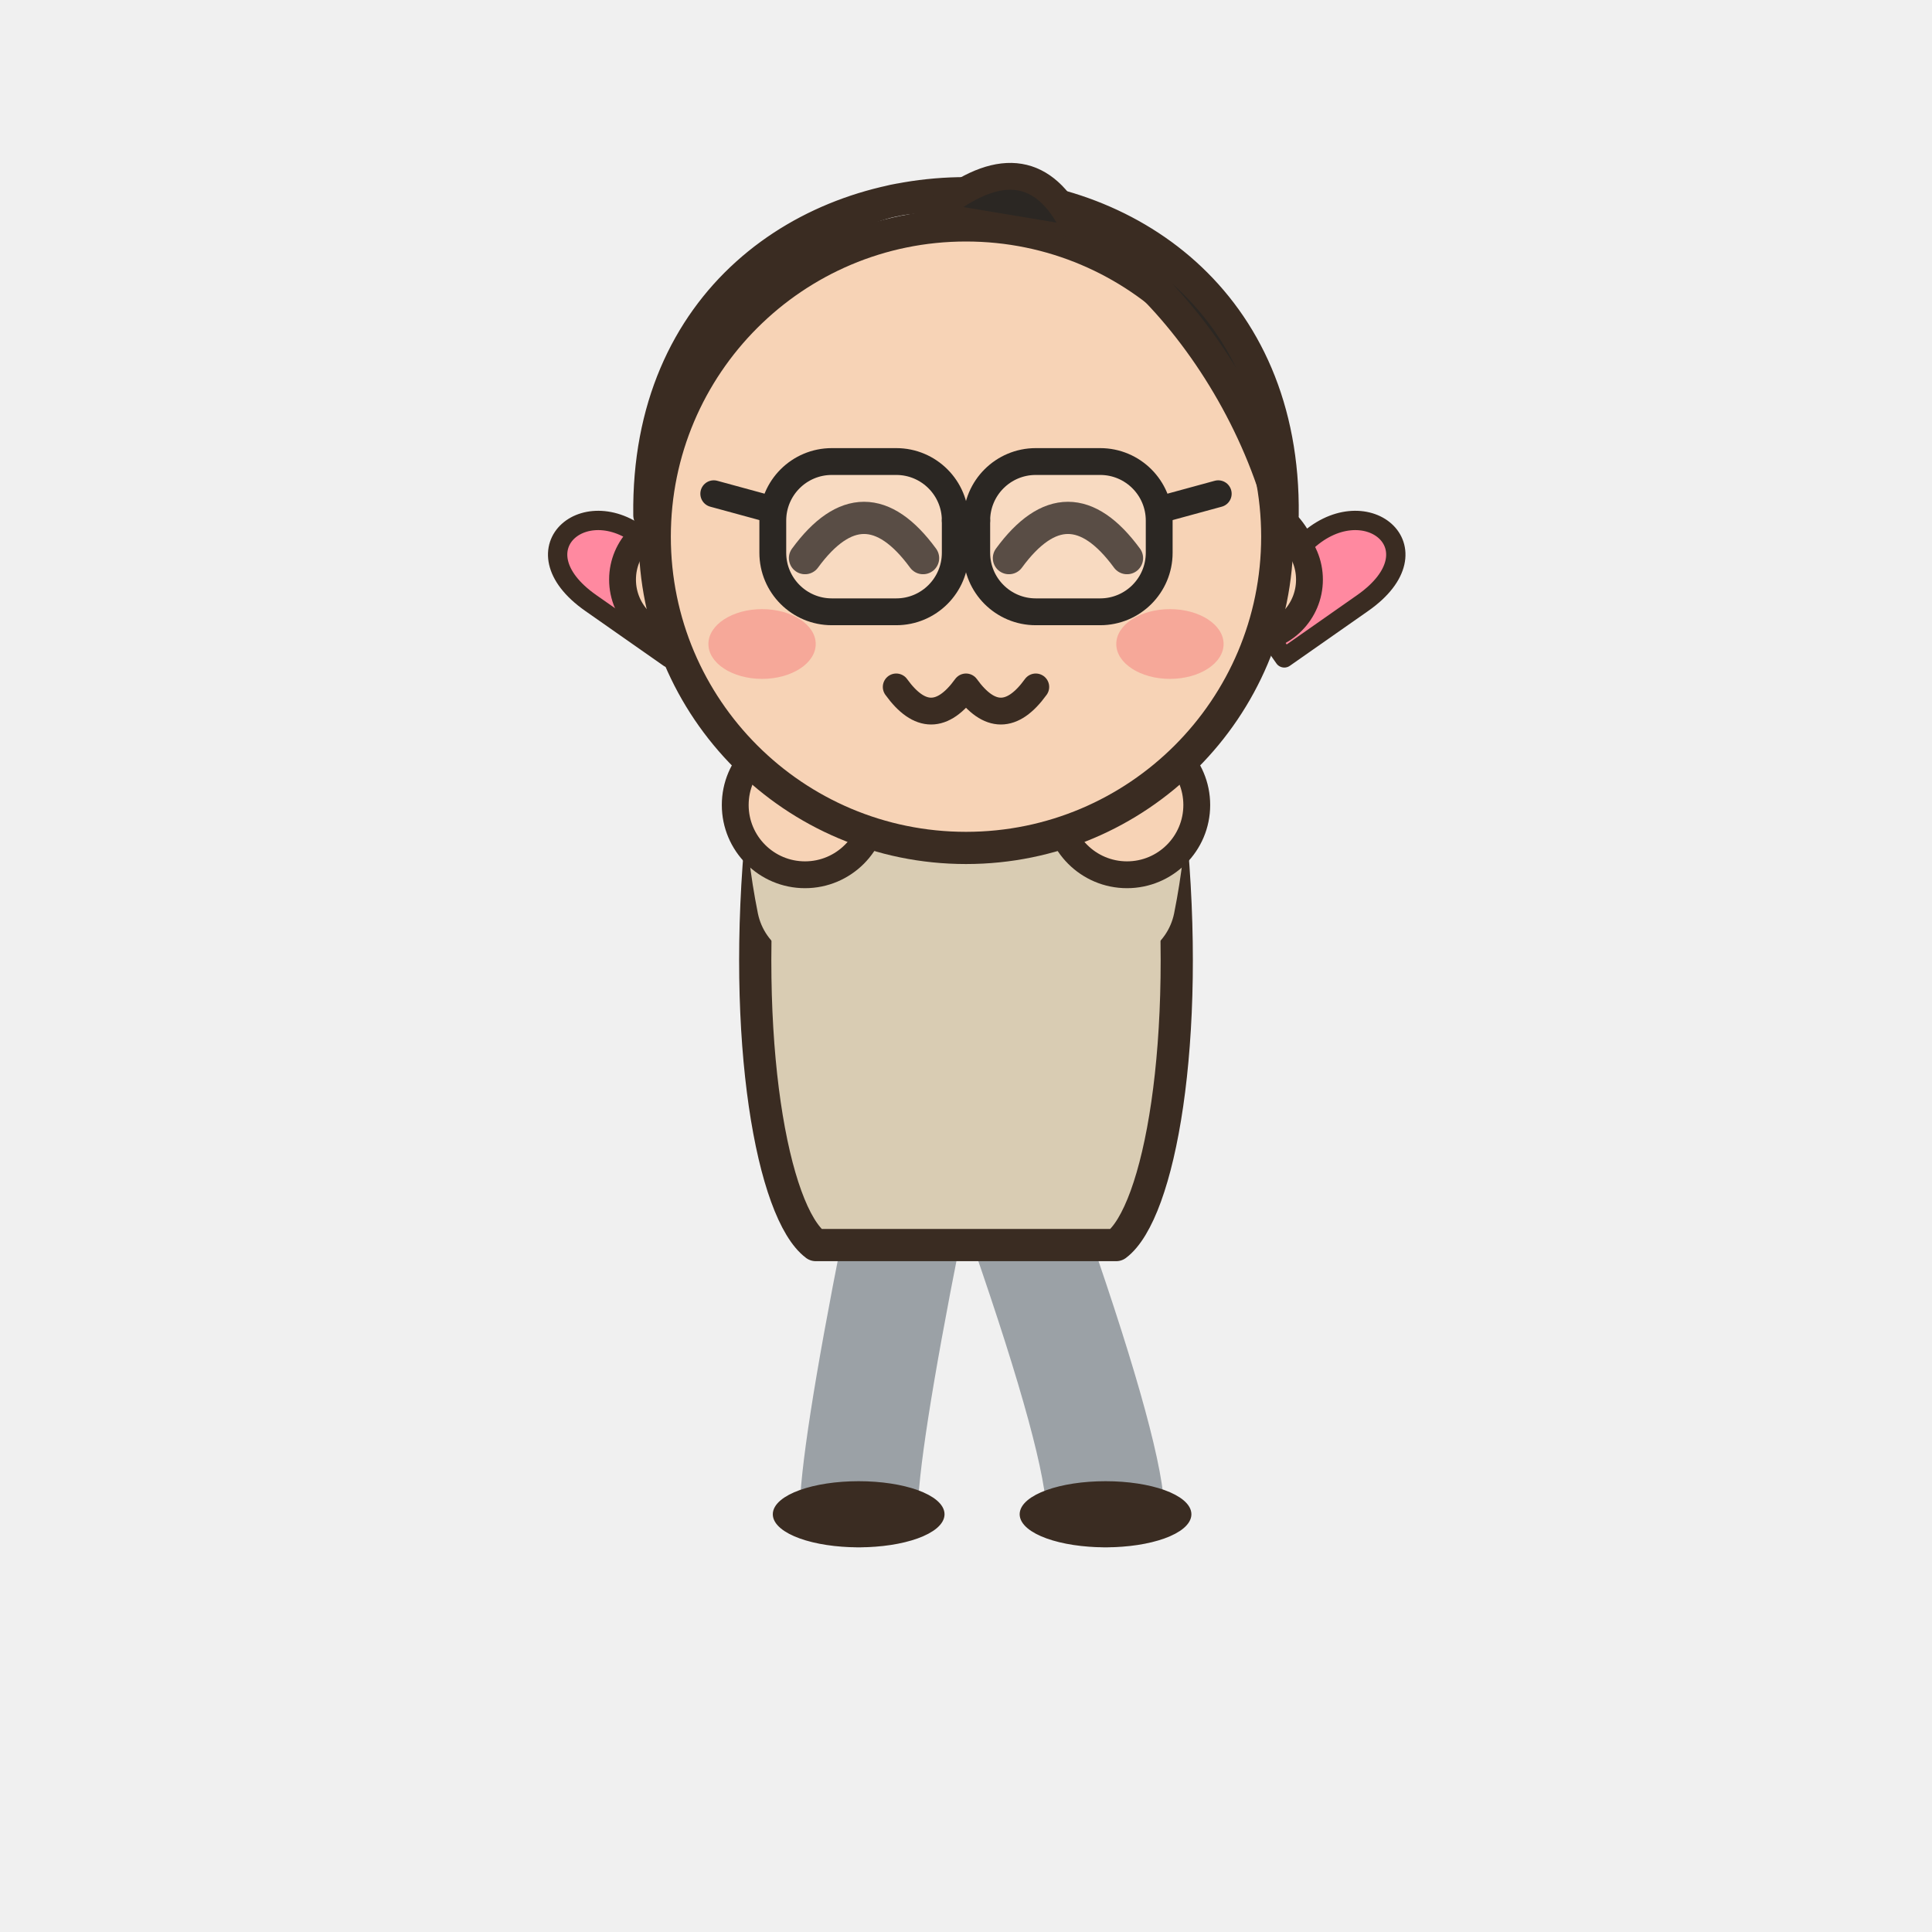
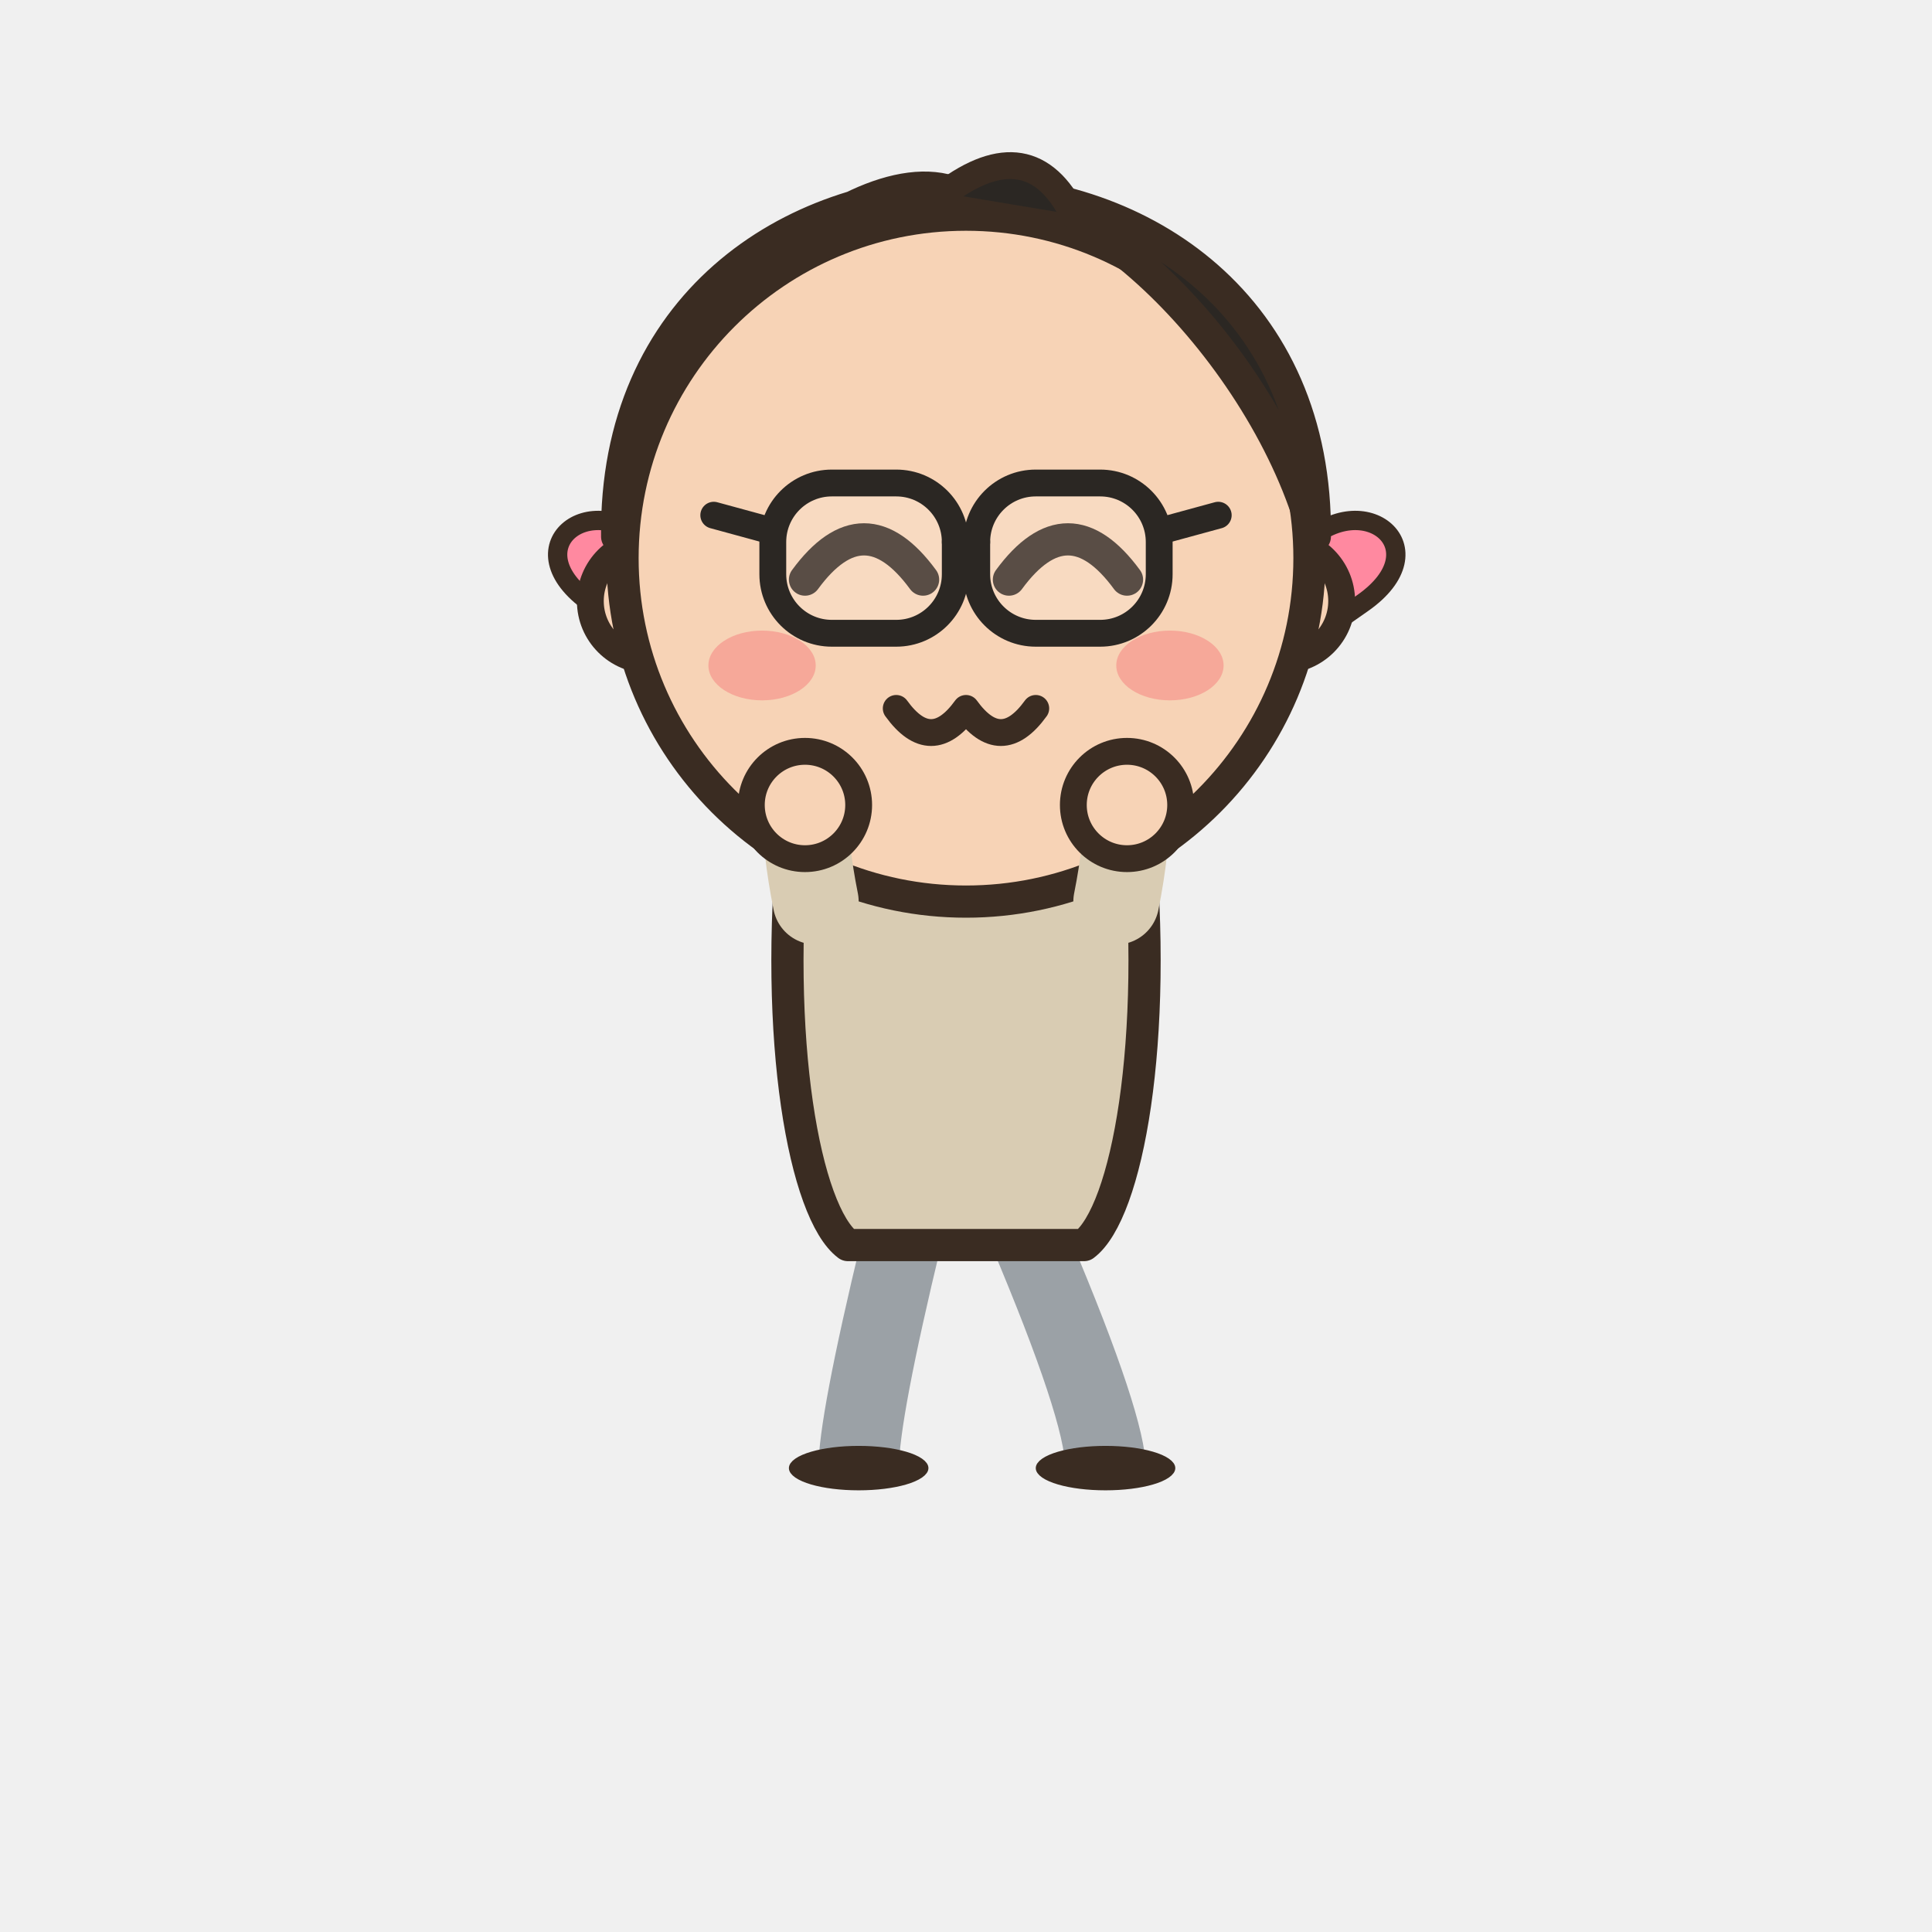
<svg xmlns="http://www.w3.org/2000/svg" viewBox="0 0 360 360" width="360" height="360">
  <g transform="translate(120 96) scale(0.9) rotate(-10)">
    <path d="M 0 6 C -10 -8 -28 2 -14 16 L 0 30 L 14 16 C 28 2 10 -8 0 6 Z" fill="#FF89A0" stroke="#3A2C22" stroke-width="4" stroke-linejoin="round" stroke-linecap="round" />
  </g>
  <g transform="translate(244 96) scale(0.9) rotate(10)">
    <path d="M 0 6 C -10 -8 -28 2 -14 16 L 0 30 L 14 16 C 28 2 10 -8 0 6 Z" fill="#FF89A0" stroke="#3A2C22" stroke-width="4" stroke-linejoin="round" stroke-linecap="round" />
  </g>
  <g transform="translate(180 66) scale(1.2) rotate(0)">
    <path d="M 0 6 C -10 -8 -28 2 -14 16 L 0 30 L 14 16 C 28 2 10 -8 0 6 Z" fill="#FF5C79" stroke="#3A2C22" stroke-width="4" stroke-linejoin="round" stroke-linecap="round" />
  </g>
  <g>
-     <g transform="translate(0 234) scale(1 0.56) translate(0 -234)">
-       <path d="M 168 228 Q 160 300 160 320" fill="none" stroke="#9BA1A6" stroke-width="22" stroke-linecap="round" />
+     <g transform="translate(0 234) scale(1 0.46) translate(0 -234)">
+       <path d="M 168 228 Q 160 300 160 320" fill="none" stroke="#9BA1A6" stroke-width="15" stroke-linecap="round" />
      <g transform="rotate(0 160 320)">
-         <ellipse cx="160" cy="320" rx="14" ry="9" fill="#3A2C22" stroke="#3A2C22" stroke-width="4" />
+         <ellipse cx="160" cy="320" rx="11" ry="7" fill="#3A2C22" stroke="#3A2C22" stroke-width="4" />
      </g>
-       <path d="M 192 228 Q 206 300 206 320" fill="none" stroke="#9BA1A6" stroke-width="22" stroke-linecap="round" />
+       <path d="M 192 228 Q 206 300 206 320" fill="none" stroke="#9BA1A6" stroke-width="15" stroke-linecap="round" />
      <g transform="rotate(0 206 320)">
-         <ellipse cx="206" cy="320" rx="14" ry="9" fill="#3A2C22" stroke="#3A2C22" stroke-width="4" />
+         <ellipse cx="206" cy="320" rx="11" ry="7" fill="#3A2C22" stroke="#3A2C22" stroke-width="4" />
      </g>
    </g>
-     <path d="M 142 154 C 138 194, 144 226, 152 232 L 208 232 C 216 226, 222 194, 218 154 C 196 142, 164 142, 142 154 Z" fill="#D9CCB3" stroke="#3A2C22" stroke-width="6" stroke-linejoin="round" stroke-linecap="round" />
-     <path d="M 152 168 Q 150 158 150 150" fill="none" stroke="#D9CCB3" stroke-width="22" stroke-linecap="round" />
-     <circle cx="150" cy="150" r="13" fill="#F7D3B6" stroke="#3A2C22" stroke-width="5" stroke-linejoin="round" />
-     <path d="M 208 168 Q 210 158 210 150" fill="none" stroke="#D9CCB3" stroke-width="22" stroke-linecap="round" />
-     <circle cx="210" cy="150" r="13" fill="#F7D3B6" stroke="#3A2C22" stroke-width="5" stroke-linejoin="round" />
-     <g transform="rotate(0 180 100)">
-       <circle cx="127" cy="108" r="11" fill="#F7D3B6" stroke="#3A2C22" stroke-width="5" stroke-linejoin="round" stroke-linecap="round" />
-       <circle cx="233" cy="108" r="11" fill="#F7D3B6" stroke="#3A2C22" stroke-width="5" stroke-linejoin="round" stroke-linecap="round" />
-       <circle cx="180" cy="100" r="58" fill="#F7D3B6" stroke="#3A2C22" stroke-width="6" stroke-linejoin="round" stroke-linecap="round" />
-       <path d="M 121 96 C 120 16, 240 16, 239 96 C 230 62, 200 32, 178 38 C 158 30, 122 64, 121 96 Z" fill="#2B2723" stroke="#3A2C22" stroke-width="6" stroke-linejoin="round" stroke-linecap="round" />
-       <path d="M 176 38 q 16 -12 24 4" fill="#2B2723" stroke="#3A2C22" stroke-width="5" stroke-linejoin="round" stroke-linecap="round" />
-       <path d="M 150 104 Q 161 89 172 104" fill="none" stroke="#3A2C22" stroke-width="6" stroke-linejoin="round" stroke-linecap="round" />
-       <path d="M 188 104 Q 199 89 210 104" fill="none" stroke="#3A2C22" stroke-width="6" stroke-linejoin="round" stroke-linecap="round" />
-       <rect x="144" y="86" width="34" height="28" rx="11" fill="#FFFFFF" fill-opacity="0.16" stroke="#2B2723" stroke-width="5" stroke-linejoin="round" />
-       <rect x="182" y="86" width="34" height="28" rx="11" fill="#FFFFFF" fill-opacity="0.16" stroke="#2B2723" stroke-width="5" stroke-linejoin="round" />
-       <path d="M 178 97 L 182 97" stroke="#2B2723" stroke-width="5" stroke-linecap="round" />
-       <path d="M 144 95 l -11 -3" stroke="#2B2723" stroke-width="5" stroke-linecap="round" />
-       <path d="M 216 95 l 11 -3" stroke="#2B2723" stroke-width="5" stroke-linecap="round" />
-       <ellipse cx="142" cy="120" rx="10" ry="6.5" fill="#F58C86" opacity="0.6" />
-       <ellipse cx="218" cy="120" rx="10" ry="6.5" fill="#F58C86" opacity="0.6" />
-       <path d="M 167 128 Q 173.5 137 180 128 Q 186.5 137 193 128" fill="none" stroke="#3A2C22" stroke-width="5" stroke-linejoin="round" stroke-linecap="round" />
+     <path d="M 148 154 C 144 194, 150 226, 158 232 L 202 232 C 210 226, 216 194, 212 154 C 196 142, 164 142, 148 154 Z" fill="#D9CCB3" stroke="#3A2C22" stroke-width="6" stroke-linejoin="round" stroke-linecap="round" />
+     <g transform="rotate(0 180 104)">
+       <circle cx="121" cy="112" r="11" fill="#F7D3B6" stroke="#3A2C22" stroke-width="5" stroke-linejoin="round" stroke-linecap="round" />
+       <circle cx="239" cy="112" r="11" fill="#F7D3B6" stroke="#3A2C22" stroke-width="5" stroke-linejoin="round" stroke-linecap="round" />
+       <circle cx="180" cy="104" r="64" fill="#F7D3B6" stroke="#3A2C22" stroke-width="6" stroke-linejoin="round" stroke-linecap="round" />
+       <path d="M 115 100 C 114 14, 246 14, 245 100 C 236 66, 200 30, 178 36 C 158 28, 116 68, 115 100 Z" fill="#2B2723" stroke="#3A2C22" stroke-width="6" stroke-linejoin="round" stroke-linecap="round" />
+       <path d="M 176 36 q 16 -12 24 4" fill="#2B2723" stroke="#3A2C22" stroke-width="5" stroke-linejoin="round" stroke-linecap="round" />
+       <path d="M 150 108 Q 161 93 172 108" fill="none" stroke="#3A2C22" stroke-width="6" stroke-linejoin="round" stroke-linecap="round" />
+       <path d="M 188 108 Q 199 93 210 108" fill="none" stroke="#3A2C22" stroke-width="6" stroke-linejoin="round" stroke-linecap="round" />
+       <rect x="144" y="90" width="34" height="28" rx="11" fill="#FFFFFF" fill-opacity="0.16" stroke="#2B2723" stroke-width="5" stroke-linejoin="round" />
+       <rect x="182" y="90" width="34" height="28" rx="11" fill="#FFFFFF" fill-opacity="0.16" stroke="#2B2723" stroke-width="5" stroke-linejoin="round" />
+       <path d="M 178 101 L 182 101" stroke="#2B2723" stroke-width="5" stroke-linecap="round" />
+       <path d="M 144 99 l -11 -3" stroke="#2B2723" stroke-width="5" stroke-linecap="round" />
+       <path d="M 216 99 l 11 -3" stroke="#2B2723" stroke-width="5" stroke-linecap="round" />
+       <ellipse cx="142" cy="124" rx="10" ry="6.5" fill="#F58C86" opacity="0.6" />
+       <ellipse cx="218" cy="124" rx="10" ry="6.5" fill="#F58C86" opacity="0.6" />
+       <path d="M 167 132 Q 173.5 141 180 132 Q 186.5 141 193 132" fill="none" stroke="#3A2C22" stroke-width="5" stroke-linejoin="round" stroke-linecap="round" />
    </g>
+     <path d="M 152 168 Q 150 158 150 150" fill="none" stroke="#D9CCB3" stroke-width="16" stroke-linecap="round" />
+     <circle cx="150" cy="150" r="10" fill="#F7D3B6" stroke="#3A2C22" stroke-width="5" stroke-linejoin="round" />
+     <path d="M 208 168 Q 210 158 210 150" fill="none" stroke="#D9CCB3" stroke-width="16" stroke-linecap="round" />
+     <circle cx="210" cy="150" r="10" fill="#F7D3B6" stroke="#3A2C22" stroke-width="5" stroke-linejoin="round" />
  </g>
</svg>
